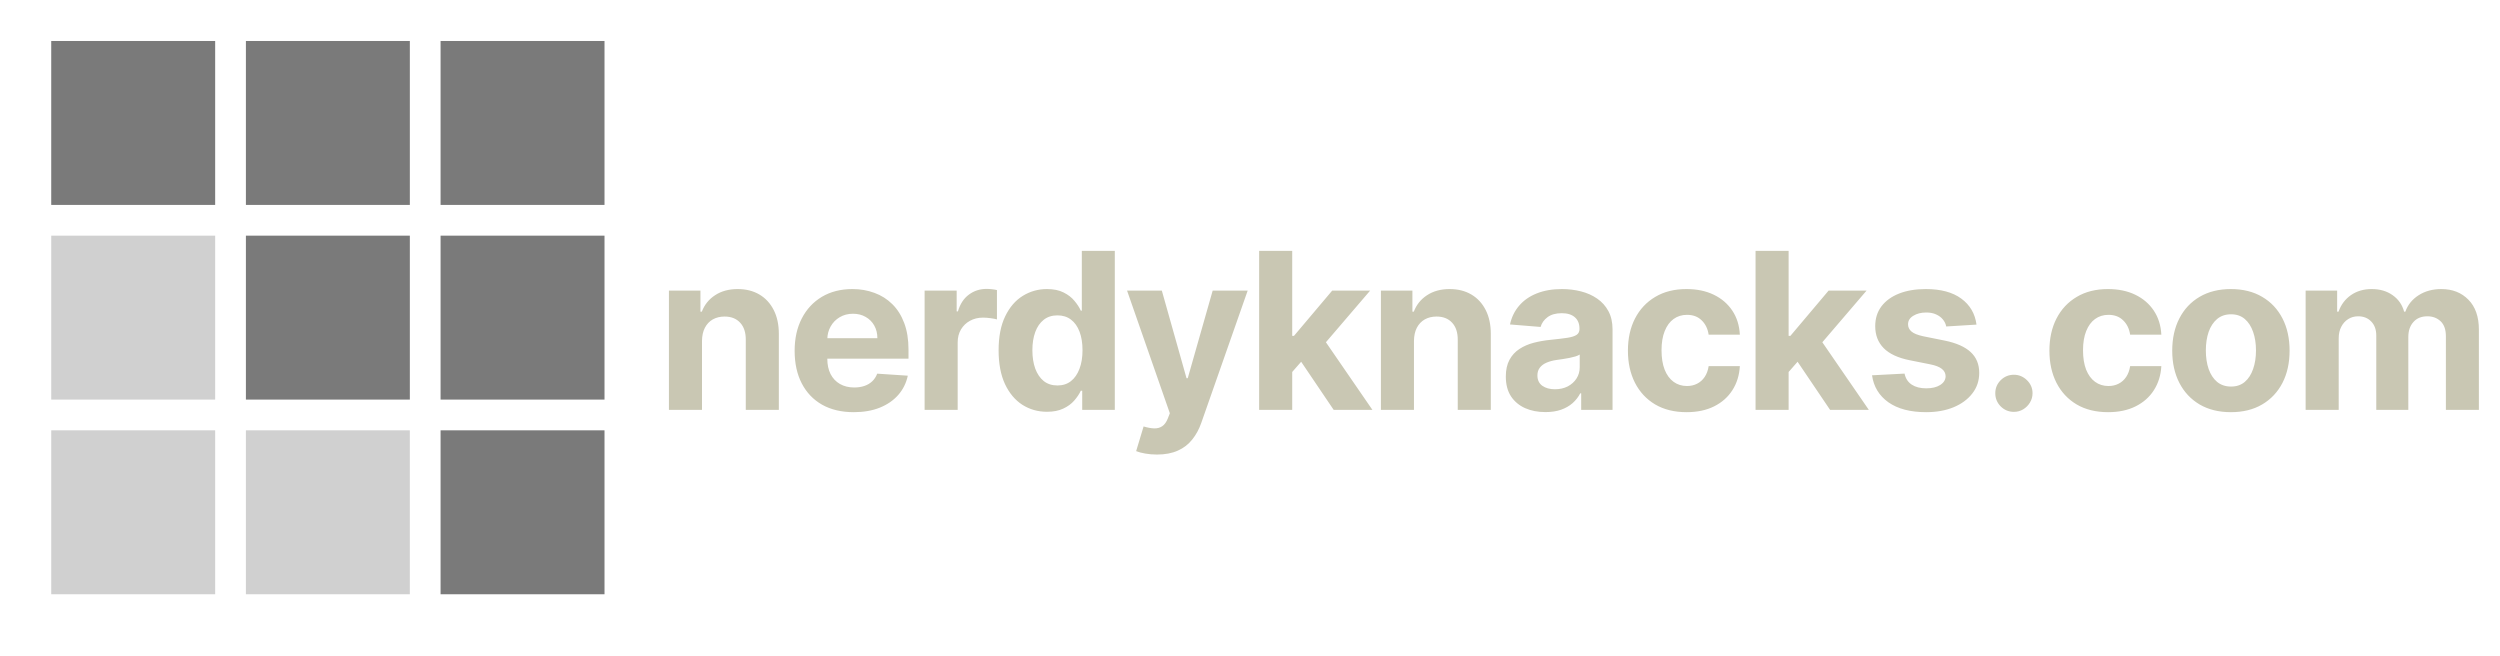
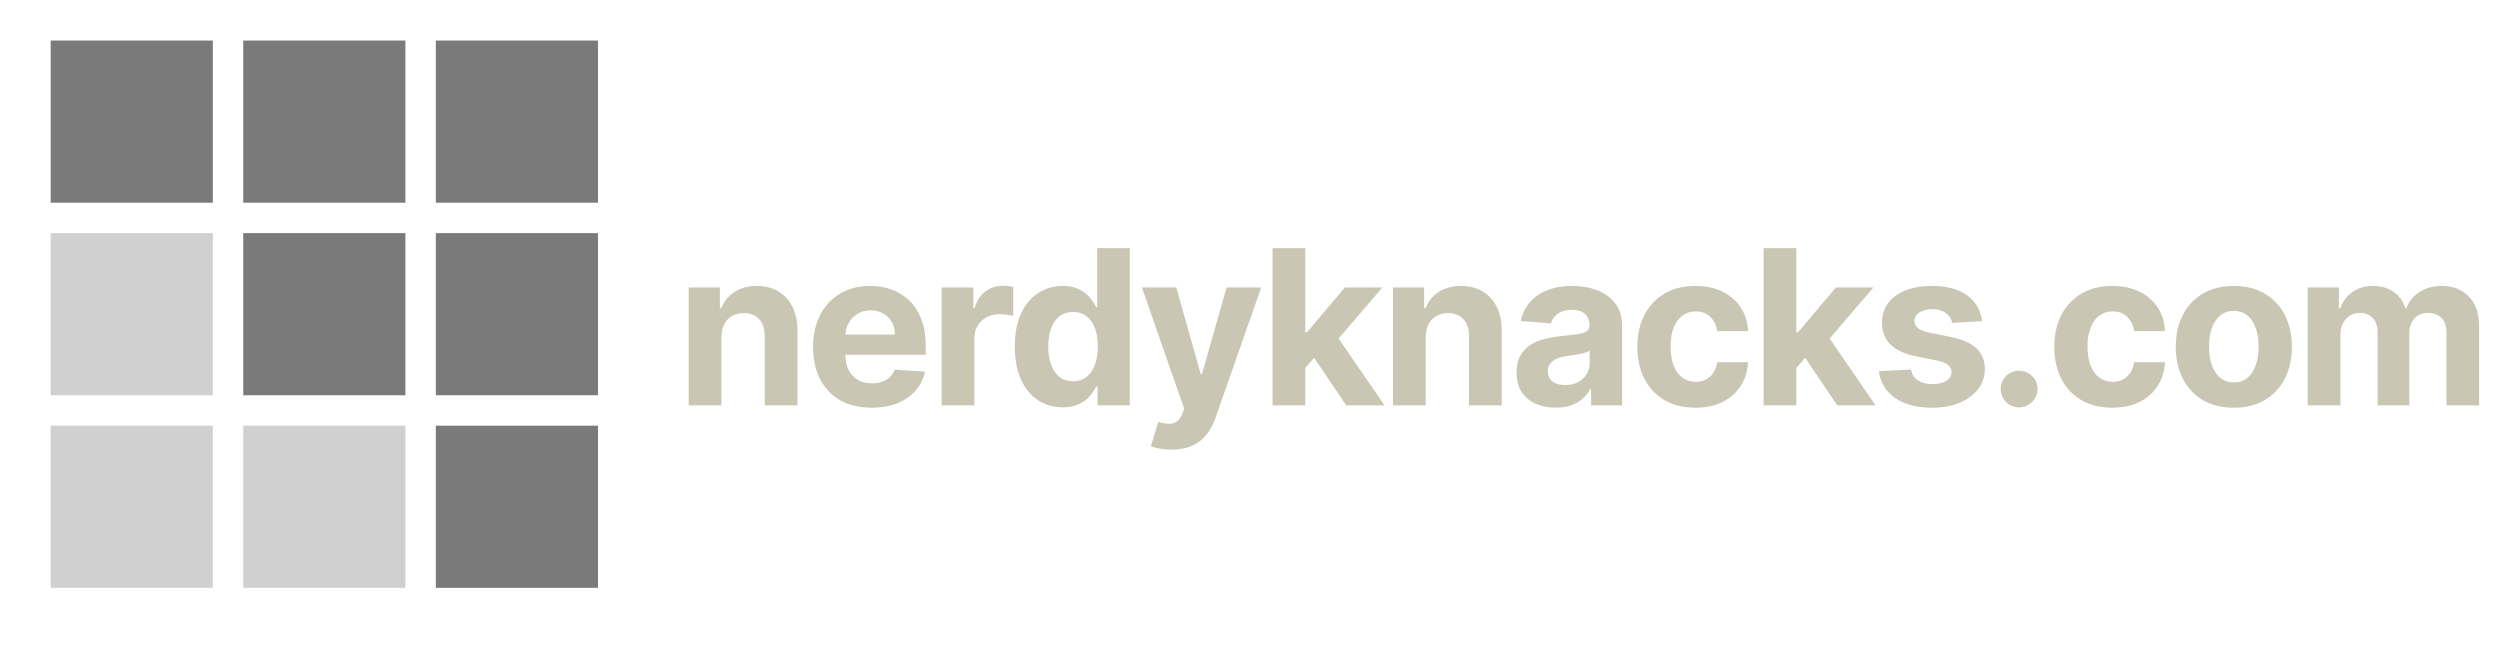
- <svg xmlns="http://www.w3.org/2000/svg" width="183" height="48" viewBox="0 0 183 48" fill="none">
+ <svg xmlns="http://www.w3.org/2000/svg" width="185" height="48" viewBox="0 0 185 48" fill="none">
  <rect x="3.75" y="3" width="12" height="12" fill="#7A7A7A" />
  <rect x="18" y="3" width="12" height="12" fill="#7A7A7A" />
  <rect x="32.25" y="3" width="12" height="12" fill="#7A7A7A" />
  <rect x="3.75" y="17.25" width="12" height="12" fill="#D0D0D0" />
  <rect x="18" y="17.25" width="12" height="12" fill="#7A7A7A" />
  <rect x="32.25" y="17.25" width="12" height="12" fill="#7A7A7A" />
  <rect x="3.75" y="31.5" width="12" height="12" fill="#D0D0D0" />
  <rect x="18" y="31.5" width="12" height="12" fill="#D0D0D0" />
  <rect x="32.25" y="31.5" width="12" height="12" fill="#7A7A7A" />
-   <path d="M51.386 24.954V30H48.966V21.273H51.273V22.812H51.375C51.568 22.305 51.892 21.903 52.347 21.608C52.801 21.309 53.352 21.159 54 21.159C54.606 21.159 55.135 21.292 55.585 21.557C56.036 21.822 56.386 22.201 56.636 22.693C56.886 23.182 57.011 23.765 57.011 24.443V30H54.591V24.875C54.595 24.341 54.458 23.924 54.182 23.625C53.905 23.322 53.525 23.171 53.04 23.171C52.714 23.171 52.426 23.241 52.176 23.381C51.93 23.521 51.737 23.725 51.597 23.994C51.46 24.259 51.39 24.579 51.386 24.954ZM62.496 30.171C61.599 30.171 60.826 29.989 60.178 29.625C59.534 29.258 59.038 28.739 58.69 28.068C58.341 27.394 58.167 26.597 58.167 25.676C58.167 24.778 58.341 23.991 58.69 23.312C59.038 22.634 59.529 22.106 60.161 21.727C60.797 21.349 61.544 21.159 62.4 21.159C62.975 21.159 63.511 21.252 64.008 21.438C64.508 21.619 64.943 21.894 65.314 22.261C65.689 22.629 65.981 23.091 66.189 23.648C66.398 24.201 66.502 24.849 66.502 25.591V26.256H59.133V24.756H64.224C64.224 24.407 64.148 24.099 63.996 23.829C63.845 23.561 63.635 23.35 63.366 23.199C63.1 23.044 62.792 22.966 62.44 22.966C62.072 22.966 61.746 23.051 61.462 23.222C61.182 23.388 60.962 23.614 60.803 23.898C60.644 24.178 60.563 24.491 60.559 24.835V26.261C60.559 26.693 60.638 27.066 60.797 27.381C60.96 27.695 61.19 27.938 61.485 28.108C61.78 28.278 62.131 28.364 62.536 28.364C62.805 28.364 63.051 28.326 63.275 28.25C63.498 28.174 63.69 28.061 63.849 27.909C64.008 27.758 64.129 27.572 64.212 27.352L66.451 27.5C66.337 28.038 66.104 28.508 65.752 28.909C65.403 29.307 64.953 29.617 64.4 29.841C63.85 30.061 63.216 30.171 62.496 30.171ZM67.681 30V21.273H70.028V22.796H70.119C70.278 22.254 70.545 21.845 70.92 21.568C71.295 21.288 71.727 21.148 72.216 21.148C72.337 21.148 72.468 21.155 72.608 21.171C72.748 21.186 72.871 21.206 72.977 21.233V23.381C72.863 23.347 72.706 23.316 72.505 23.29C72.305 23.263 72.121 23.25 71.954 23.25C71.598 23.25 71.28 23.328 71 23.483C70.723 23.634 70.504 23.847 70.341 24.119C70.181 24.392 70.102 24.706 70.102 25.062V30H67.681ZM76.638 30.142C75.975 30.142 75.375 29.972 74.837 29.631C74.303 29.286 73.879 28.78 73.564 28.114C73.254 27.443 73.098 26.621 73.098 25.648C73.098 24.648 73.259 23.816 73.581 23.153C73.903 22.487 74.331 21.989 74.865 21.659C75.403 21.326 75.992 21.159 76.632 21.159C77.121 21.159 77.528 21.242 77.854 21.409C78.183 21.572 78.449 21.776 78.649 22.023C78.854 22.265 79.009 22.504 79.115 22.739H79.189V18.364H81.604V30H79.218V28.602H79.115C79.002 28.845 78.841 29.085 78.632 29.324C78.428 29.559 78.161 29.754 77.831 29.909C77.505 30.064 77.108 30.142 76.638 30.142ZM77.405 28.216C77.795 28.216 78.125 28.11 78.394 27.898C78.666 27.682 78.875 27.381 79.019 26.994C79.166 26.608 79.24 26.155 79.24 25.636C79.24 25.117 79.168 24.667 79.024 24.284C78.88 23.901 78.672 23.606 78.399 23.398C78.127 23.189 77.795 23.085 77.405 23.085C77.007 23.085 76.672 23.193 76.399 23.409C76.127 23.625 75.92 23.924 75.78 24.307C75.64 24.689 75.57 25.133 75.57 25.636C75.57 26.144 75.64 26.593 75.78 26.983C75.924 27.369 76.13 27.672 76.399 27.892C76.672 28.108 77.007 28.216 77.405 28.216ZM84.688 33.273C84.382 33.273 84.094 33.248 83.825 33.199C83.56 33.153 83.34 33.095 83.166 33.023L83.711 31.216C83.995 31.303 84.251 31.35 84.478 31.358C84.709 31.366 84.908 31.312 85.075 31.199C85.245 31.085 85.383 30.892 85.49 30.619L85.632 30.25L82.501 21.273H85.046L86.853 27.682H86.944L88.768 21.273H91.33L87.938 30.943C87.775 31.413 87.554 31.822 87.274 32.17C86.997 32.523 86.647 32.794 86.222 32.983C85.798 33.176 85.287 33.273 84.688 33.273ZM94.362 27.489L94.368 24.585H94.72L97.516 21.273H100.294L96.538 25.659H95.965L94.362 27.489ZM92.169 30V18.364H94.59V30H92.169ZM97.624 30L95.055 26.199L96.669 24.489L100.459 30H97.624ZM103.502 24.954V30H101.082V21.273H103.388V22.812H103.491C103.684 22.305 104.008 21.903 104.462 21.608C104.917 21.309 105.468 21.159 106.116 21.159C106.722 21.159 107.25 21.292 107.701 21.557C108.152 21.822 108.502 22.201 108.752 22.693C109.002 23.182 109.127 23.765 109.127 24.443V30H106.707V24.875C106.71 24.341 106.574 23.924 106.297 23.625C106.021 23.322 105.64 23.171 105.155 23.171C104.83 23.171 104.542 23.241 104.292 23.381C104.046 23.521 103.852 23.725 103.712 23.994C103.576 24.259 103.506 24.579 103.502 24.954ZM113.123 30.165C112.566 30.165 112.07 30.068 111.635 29.875C111.199 29.678 110.854 29.388 110.601 29.006C110.351 28.619 110.226 28.138 110.226 27.562C110.226 27.078 110.315 26.671 110.493 26.341C110.671 26.011 110.913 25.746 111.22 25.546C111.527 25.345 111.875 25.193 112.265 25.091C112.659 24.989 113.072 24.917 113.504 24.875C114.012 24.822 114.421 24.773 114.731 24.727C115.042 24.678 115.267 24.606 115.407 24.511C115.548 24.417 115.618 24.276 115.618 24.091V24.057C115.618 23.697 115.504 23.419 115.277 23.222C115.053 23.025 114.735 22.926 114.322 22.926C113.887 22.926 113.54 23.023 113.282 23.216C113.025 23.405 112.854 23.644 112.771 23.932L110.532 23.75C110.646 23.22 110.87 22.761 111.203 22.375C111.536 21.985 111.966 21.686 112.493 21.477C113.023 21.265 113.637 21.159 114.334 21.159C114.818 21.159 115.282 21.216 115.726 21.329C116.173 21.443 116.568 21.619 116.913 21.858C117.262 22.097 117.536 22.403 117.737 22.778C117.938 23.15 118.038 23.595 118.038 24.114V30H115.743V28.79H115.674C115.534 29.062 115.347 29.303 115.112 29.511C114.877 29.716 114.595 29.877 114.265 29.994C113.936 30.108 113.555 30.165 113.123 30.165ZM113.816 28.494C114.173 28.494 114.487 28.424 114.76 28.284C115.032 28.14 115.246 27.947 115.402 27.704C115.557 27.462 115.635 27.188 115.635 26.881V25.954C115.559 26.004 115.455 26.049 115.322 26.091C115.193 26.129 115.048 26.165 114.885 26.199C114.722 26.229 114.559 26.258 114.396 26.284C114.233 26.307 114.085 26.328 113.953 26.347C113.669 26.388 113.421 26.454 113.209 26.546C112.996 26.636 112.832 26.759 112.714 26.915C112.597 27.066 112.538 27.256 112.538 27.483C112.538 27.812 112.657 28.064 112.896 28.239C113.138 28.409 113.445 28.494 113.816 28.494ZM123.459 30.171C122.565 30.171 121.796 29.981 121.152 29.602C120.512 29.22 120.02 28.689 119.675 28.011C119.334 27.333 119.164 26.553 119.164 25.671C119.164 24.776 119.336 23.992 119.681 23.318C120.029 22.64 120.523 22.112 121.164 21.733C121.804 21.35 122.565 21.159 123.448 21.159C124.209 21.159 124.876 21.297 125.448 21.574C126.02 21.85 126.472 22.239 126.806 22.739C127.139 23.239 127.323 23.826 127.357 24.5H125.073C125.008 24.064 124.838 23.714 124.561 23.449C124.289 23.18 123.931 23.046 123.488 23.046C123.113 23.046 122.785 23.148 122.505 23.352C122.228 23.553 122.012 23.847 121.857 24.233C121.702 24.619 121.624 25.087 121.624 25.636C121.624 26.193 121.7 26.667 121.851 27.057C122.006 27.447 122.224 27.744 122.505 27.949C122.785 28.153 123.113 28.256 123.488 28.256C123.764 28.256 124.012 28.199 124.232 28.085C124.455 27.972 124.639 27.807 124.783 27.591C124.931 27.371 125.027 27.108 125.073 26.801H127.357C127.319 27.468 127.137 28.055 126.811 28.562C126.489 29.066 126.044 29.46 125.476 29.744C124.908 30.028 124.236 30.171 123.459 30.171ZM130.7 27.489L130.705 24.585H131.058L133.853 21.273H136.632L132.876 25.659H132.302L130.7 27.489ZM128.507 30V18.364H130.927V30H128.507ZM133.961 30L131.393 26.199L133.007 24.489L136.796 30H133.961ZM144.68 23.761L142.464 23.898C142.427 23.708 142.345 23.538 142.22 23.386C142.095 23.231 141.93 23.108 141.726 23.017C141.525 22.922 141.285 22.875 141.004 22.875C140.629 22.875 140.313 22.954 140.055 23.114C139.798 23.269 139.669 23.477 139.669 23.739C139.669 23.947 139.752 24.123 139.919 24.267C140.086 24.411 140.372 24.526 140.777 24.614L142.357 24.932C143.205 25.106 143.838 25.386 144.254 25.773C144.671 26.159 144.879 26.667 144.879 27.296C144.879 27.867 144.711 28.369 144.374 28.801C144.04 29.233 143.582 29.57 142.999 29.812C142.419 30.051 141.75 30.171 140.993 30.171C139.838 30.171 138.917 29.93 138.232 29.449C137.55 28.964 137.15 28.305 137.033 27.472L139.413 27.347C139.485 27.699 139.66 27.968 139.936 28.153C140.213 28.335 140.567 28.426 140.999 28.426C141.423 28.426 141.764 28.345 142.021 28.182C142.283 28.015 142.415 27.801 142.419 27.54C142.415 27.32 142.322 27.14 142.141 27C141.959 26.856 141.679 26.746 141.3 26.671L139.788 26.369C138.936 26.199 138.302 25.903 137.885 25.483C137.472 25.062 137.266 24.526 137.266 23.875C137.266 23.314 137.417 22.831 137.72 22.426C138.027 22.021 138.457 21.708 139.01 21.489C139.567 21.269 140.218 21.159 140.964 21.159C142.067 21.159 142.934 21.392 143.567 21.858C144.203 22.324 144.574 22.958 144.68 23.761ZM147.418 30.148C147.043 30.148 146.721 30.015 146.452 29.75C146.187 29.481 146.055 29.159 146.055 28.784C146.055 28.413 146.187 28.095 146.452 27.829C146.721 27.564 147.043 27.432 147.418 27.432C147.782 27.432 148.1 27.564 148.373 27.829C148.645 28.095 148.782 28.413 148.782 28.784C148.782 29.034 148.717 29.263 148.589 29.472C148.464 29.676 148.299 29.841 148.094 29.966C147.89 30.087 147.664 30.148 147.418 30.148ZM154.312 30.171C153.418 30.171 152.649 29.981 152.005 29.602C151.365 29.22 150.873 28.689 150.528 28.011C150.187 27.333 150.017 26.553 150.017 25.671C150.017 24.776 150.189 23.992 150.534 23.318C150.882 22.64 151.377 22.112 152.017 21.733C152.657 21.35 153.418 21.159 154.301 21.159C155.062 21.159 155.729 21.297 156.301 21.574C156.873 21.85 157.325 22.239 157.659 22.739C157.992 23.239 158.176 23.826 158.21 24.5H155.926C155.861 24.064 155.691 23.714 155.414 23.449C155.142 23.18 154.784 23.046 154.341 23.046C153.966 23.046 153.638 23.148 153.358 23.352C153.081 23.553 152.865 23.847 152.71 24.233C152.555 24.619 152.477 25.087 152.477 25.636C152.477 26.193 152.553 26.667 152.704 27.057C152.86 27.447 153.077 27.744 153.358 27.949C153.638 28.153 153.966 28.256 154.341 28.256C154.617 28.256 154.865 28.199 155.085 28.085C155.308 27.972 155.492 27.807 155.636 27.591C155.784 27.371 155.88 27.108 155.926 26.801H158.21C158.172 27.468 157.99 28.055 157.664 28.562C157.343 29.066 156.897 29.46 156.329 29.744C155.761 30.028 155.089 30.171 154.312 30.171ZM163.303 30.171C162.42 30.171 161.657 29.983 161.013 29.608C160.373 29.229 159.879 28.703 159.53 28.028C159.182 27.35 159.007 26.564 159.007 25.671C159.007 24.769 159.182 23.981 159.53 23.307C159.879 22.629 160.373 22.102 161.013 21.727C161.657 21.349 162.42 21.159 163.303 21.159C164.185 21.159 164.947 21.349 165.587 21.727C166.231 22.102 166.727 22.629 167.076 23.307C167.424 23.981 167.598 24.769 167.598 25.671C167.598 26.564 167.424 27.35 167.076 28.028C166.727 28.703 166.231 29.229 165.587 29.608C164.947 29.983 164.185 30.171 163.303 30.171ZM163.314 28.296C163.716 28.296 164.051 28.182 164.32 27.954C164.589 27.724 164.791 27.409 164.928 27.011C165.068 26.614 165.138 26.161 165.138 25.653C165.138 25.146 165.068 24.693 164.928 24.296C164.791 23.898 164.589 23.583 164.32 23.352C164.051 23.121 163.716 23.006 163.314 23.006C162.909 23.006 162.568 23.121 162.291 23.352C162.019 23.583 161.812 23.898 161.672 24.296C161.536 24.693 161.468 25.146 161.468 25.653C161.468 26.161 161.536 26.614 161.672 27.011C161.812 27.409 162.019 27.724 162.291 27.954C162.568 28.182 162.909 28.296 163.314 28.296ZM168.772 30V21.273H171.079V22.812H171.181C171.363 22.301 171.666 21.898 172.09 21.602C172.515 21.307 173.022 21.159 173.613 21.159C174.212 21.159 174.721 21.309 175.141 21.608C175.562 21.903 175.842 22.305 175.982 22.812H176.073C176.251 22.312 176.573 21.913 177.039 21.614C177.509 21.311 178.064 21.159 178.704 21.159C179.518 21.159 180.179 21.419 180.687 21.938C181.198 22.453 181.454 23.184 181.454 24.131V30H179.039V24.608C179.039 24.123 178.91 23.759 178.653 23.517C178.395 23.275 178.073 23.153 177.687 23.153C177.248 23.153 176.905 23.294 176.659 23.574C176.412 23.85 176.289 24.216 176.289 24.671V30H173.943V24.557C173.943 24.129 173.82 23.788 173.573 23.534C173.331 23.28 173.011 23.153 172.613 23.153C172.344 23.153 172.102 23.222 171.886 23.358C171.674 23.491 171.505 23.678 171.38 23.921C171.255 24.159 171.193 24.439 171.193 24.761V30H168.772Z" fill="#C9C7B3" />
+   <path d="M53.386 24.954V30H50.966V21.273H53.273V22.812H53.375C53.568 22.305 53.892 21.903 54.347 21.608C54.801 21.309 55.352 21.159 56 21.159C56.606 21.159 57.135 21.292 57.585 21.557C58.036 21.822 58.386 22.201 58.636 22.693C58.886 23.182 59.011 23.765 59.011 24.443V30H56.591V24.875C56.595 24.341 56.458 23.924 56.182 23.625C55.905 23.322 55.525 23.171 55.04 23.171C54.714 23.171 54.426 23.241 54.176 23.381C53.93 23.521 53.737 23.725 53.597 23.994C53.46 24.259 53.39 24.579 53.386 24.954ZM64.496 30.171C63.599 30.171 62.826 29.989 62.178 29.625C61.534 29.258 61.038 28.739 60.69 28.068C60.341 27.394 60.167 26.597 60.167 25.676C60.167 24.778 60.341 23.991 60.69 23.312C61.038 22.634 61.529 22.106 62.161 21.727C62.797 21.349 63.544 21.159 64.4 21.159C64.975 21.159 65.511 21.252 66.008 21.438C66.508 21.619 66.943 21.894 67.314 22.261C67.689 22.629 67.981 23.091 68.189 23.648C68.398 24.201 68.502 24.849 68.502 25.591V26.256H61.133V24.756H66.224C66.224 24.407 66.148 24.099 65.996 23.829C65.845 23.561 65.635 23.35 65.366 23.199C65.1 23.044 64.792 22.966 64.439 22.966C64.072 22.966 63.746 23.051 63.462 23.222C63.182 23.388 62.962 23.614 62.803 23.898C62.644 24.178 62.563 24.491 62.559 24.835V26.261C62.559 26.693 62.638 27.066 62.797 27.381C62.96 27.695 63.19 27.938 63.485 28.108C63.78 28.278 64.131 28.364 64.536 28.364C64.805 28.364 65.051 28.326 65.275 28.25C65.498 28.174 65.689 28.061 65.849 27.909C66.008 27.758 66.129 27.572 66.212 27.352L68.451 27.5C68.337 28.038 68.104 28.508 67.752 28.909C67.403 29.307 66.953 29.617 66.4 29.841C65.85 30.061 65.216 30.171 64.496 30.171ZM69.681 30V21.273H72.028V22.796H72.119C72.278 22.254 72.545 21.845 72.92 21.568C73.295 21.288 73.727 21.148 74.216 21.148C74.337 21.148 74.468 21.155 74.608 21.171C74.748 21.186 74.871 21.206 74.977 21.233V23.381C74.863 23.347 74.706 23.316 74.505 23.29C74.305 23.263 74.121 23.25 73.954 23.25C73.598 23.25 73.28 23.328 73 23.483C72.723 23.634 72.504 23.847 72.341 24.119C72.181 24.392 72.102 24.706 72.102 25.062V30H69.681ZM78.638 30.142C77.975 30.142 77.375 29.972 76.837 29.631C76.303 29.286 75.879 28.78 75.564 28.114C75.254 27.443 75.098 26.621 75.098 25.648C75.098 24.648 75.259 23.816 75.581 23.153C75.903 22.487 76.331 21.989 76.865 21.659C77.403 21.326 77.992 21.159 78.632 21.159C79.121 21.159 79.528 21.242 79.854 21.409C80.183 21.572 80.449 21.776 80.649 22.023C80.854 22.265 81.009 22.504 81.115 22.739H81.189V18.364H83.604V30H81.218V28.602H81.115C81.002 28.845 80.841 29.085 80.632 29.324C80.428 29.559 80.161 29.754 79.831 29.909C79.505 30.064 79.108 30.142 78.638 30.142ZM79.405 28.216C79.795 28.216 80.125 28.11 80.394 27.898C80.666 27.682 80.875 27.381 81.019 26.994C81.166 26.608 81.24 26.155 81.24 25.636C81.24 25.117 81.168 24.667 81.024 24.284C80.88 23.901 80.672 23.606 80.399 23.398C80.127 23.189 79.795 23.085 79.405 23.085C79.007 23.085 78.672 23.193 78.399 23.409C78.127 23.625 77.92 23.924 77.78 24.307C77.64 24.689 77.57 25.133 77.57 25.636C77.57 26.144 77.64 26.593 77.78 26.983C77.924 27.369 78.13 27.672 78.399 27.892C78.672 28.108 79.007 28.216 79.405 28.216ZM86.688 33.273C86.382 33.273 86.094 33.248 85.825 33.199C85.56 33.153 85.34 33.095 85.166 33.023L85.711 31.216C85.995 31.303 86.251 31.35 86.478 31.358C86.709 31.366 86.908 31.312 87.075 31.199C87.245 31.085 87.383 30.892 87.49 30.619L87.632 30.25L84.501 21.273H87.046L88.853 27.682H88.944L90.768 21.273H93.33L89.938 30.943C89.775 31.413 89.554 31.822 89.274 32.17C88.997 32.523 88.647 32.794 88.222 32.983C87.798 33.176 87.287 33.273 86.688 33.273ZM96.362 27.489L96.368 24.585H96.72L99.516 21.273H102.294L98.538 25.659H97.965L96.362 27.489ZM94.169 30V18.364H96.59V30H94.169ZM99.624 30L97.055 26.199L98.669 24.489L102.459 30H99.624ZM105.502 24.954V30H103.082V21.273H105.388V22.812H105.491C105.684 22.305 106.008 21.903 106.462 21.608C106.917 21.309 107.468 21.159 108.116 21.159C108.722 21.159 109.25 21.292 109.701 21.557C110.152 21.822 110.502 22.201 110.752 22.693C111.002 23.182 111.127 23.765 111.127 24.443V30H108.707V24.875C108.71 24.341 108.574 23.924 108.297 23.625C108.021 23.322 107.64 23.171 107.155 23.171C106.83 23.171 106.542 23.241 106.292 23.381C106.046 23.521 105.852 23.725 105.712 23.994C105.576 24.259 105.506 24.579 105.502 24.954ZM115.123 30.165C114.566 30.165 114.07 30.068 113.635 29.875C113.199 29.678 112.854 29.388 112.601 29.006C112.351 28.619 112.226 28.138 112.226 27.562C112.226 27.078 112.315 26.671 112.493 26.341C112.671 26.011 112.913 25.746 113.22 25.546C113.527 25.345 113.875 25.193 114.265 25.091C114.659 24.989 115.072 24.917 115.504 24.875C116.012 24.822 116.421 24.773 116.731 24.727C117.042 24.678 117.267 24.606 117.407 24.511C117.548 24.417 117.618 24.276 117.618 24.091V24.057C117.618 23.697 117.504 23.419 117.277 23.222C117.053 23.025 116.735 22.926 116.322 22.926C115.887 22.926 115.54 23.023 115.282 23.216C115.025 23.405 114.854 23.644 114.771 23.932L112.532 23.75C112.646 23.22 112.87 22.761 113.203 22.375C113.536 21.985 113.966 21.686 114.493 21.477C115.023 21.265 115.637 21.159 116.334 21.159C116.818 21.159 117.282 21.216 117.726 21.329C118.173 21.443 118.568 21.619 118.913 21.858C119.262 22.097 119.536 22.403 119.737 22.778C119.938 23.15 120.038 23.595 120.038 24.114V30H117.743V28.79H117.674C117.534 29.062 117.347 29.303 117.112 29.511C116.877 29.716 116.595 29.877 116.265 29.994C115.936 30.108 115.555 30.165 115.123 30.165ZM115.816 28.494C116.173 28.494 116.487 28.424 116.76 28.284C117.032 28.14 117.246 27.947 117.402 27.704C117.557 27.462 117.635 27.188 117.635 26.881V25.954C117.559 26.004 117.455 26.049 117.322 26.091C117.193 26.129 117.048 26.165 116.885 26.199C116.722 26.229 116.559 26.258 116.396 26.284C116.233 26.307 116.085 26.328 115.953 26.347C115.669 26.388 115.421 26.454 115.209 26.546C114.996 26.636 114.832 26.759 114.714 26.915C114.597 27.066 114.538 27.256 114.538 27.483C114.538 27.812 114.657 28.064 114.896 28.239C115.138 28.409 115.445 28.494 115.816 28.494ZM125.459 30.171C124.565 30.171 123.796 29.981 123.152 29.602C122.512 29.22 122.02 28.689 121.675 28.011C121.334 27.333 121.164 26.553 121.164 25.671C121.164 24.776 121.336 23.992 121.681 23.318C122.029 22.64 122.523 22.112 123.164 21.733C123.804 21.35 124.565 21.159 125.448 21.159C126.209 21.159 126.876 21.297 127.448 21.574C128.02 21.85 128.472 22.239 128.806 22.739C129.139 23.239 129.323 23.826 129.357 24.5H127.073C127.008 24.064 126.838 23.714 126.561 23.449C126.289 23.18 125.931 23.046 125.488 23.046C125.113 23.046 124.785 23.148 124.505 23.352C124.228 23.553 124.012 23.847 123.857 24.233C123.702 24.619 123.624 25.087 123.624 25.636C123.624 26.193 123.7 26.667 123.851 27.057C124.006 27.447 124.224 27.744 124.505 27.949C124.785 28.153 125.113 28.256 125.488 28.256C125.764 28.256 126.012 28.199 126.232 28.085C126.455 27.972 126.639 27.807 126.783 27.591C126.931 27.371 127.027 27.108 127.073 26.801H129.357C129.319 27.468 129.137 28.055 128.811 28.562C128.489 29.066 128.044 29.46 127.476 29.744C126.908 30.028 126.236 30.171 125.459 30.171ZM132.7 27.489L132.705 24.585H133.058L135.853 21.273H138.632L134.876 25.659H134.302L132.7 27.489ZM130.507 30V18.364H132.927V30H130.507ZM135.961 30L133.393 26.199L135.007 24.489L138.796 30H135.961ZM146.68 23.761L144.464 23.898C144.427 23.708 144.345 23.538 144.22 23.386C144.095 23.231 143.93 23.108 143.726 23.017C143.525 22.922 143.285 22.875 143.004 22.875C142.629 22.875 142.313 22.954 142.055 23.114C141.798 23.269 141.669 23.477 141.669 23.739C141.669 23.947 141.752 24.123 141.919 24.267C142.086 24.411 142.372 24.526 142.777 24.614L144.357 24.932C145.205 25.106 145.838 25.386 146.254 25.773C146.671 26.159 146.879 26.667 146.879 27.296C146.879 27.867 146.711 28.369 146.374 28.801C146.04 29.233 145.582 29.57 144.999 29.812C144.419 30.051 143.75 30.171 142.993 30.171C141.838 30.171 140.917 29.93 140.232 29.449C139.55 28.964 139.15 28.305 139.033 27.472L141.413 27.347C141.485 27.699 141.66 27.968 141.936 28.153C142.213 28.335 142.567 28.426 142.999 28.426C143.423 28.426 143.764 28.345 144.021 28.182C144.283 28.015 144.415 27.801 144.419 27.54C144.415 27.32 144.322 27.14 144.141 27C143.959 26.856 143.679 26.746 143.3 26.671L141.788 26.369C140.936 26.199 140.302 25.903 139.885 25.483C139.472 25.062 139.266 24.526 139.266 23.875C139.266 23.314 139.417 22.831 139.72 22.426C140.027 22.021 140.457 21.708 141.01 21.489C141.567 21.269 142.218 21.159 142.964 21.159C144.067 21.159 144.934 21.392 145.567 21.858C146.203 22.324 146.574 22.958 146.68 23.761ZM149.418 30.148C149.043 30.148 148.721 30.015 148.452 29.75C148.187 29.481 148.055 29.159 148.055 28.784C148.055 28.413 148.187 28.095 148.452 27.829C148.721 27.564 149.043 27.432 149.418 27.432C149.782 27.432 150.1 27.564 150.373 27.829C150.645 28.095 150.782 28.413 150.782 28.784C150.782 29.034 150.717 29.263 150.589 29.472C150.464 29.676 150.299 29.841 150.094 29.966C149.89 30.087 149.664 30.148 149.418 30.148ZM156.312 30.171C155.418 30.171 154.649 29.981 154.005 29.602C153.365 29.22 152.873 28.689 152.528 28.011C152.187 27.333 152.017 26.553 152.017 25.671C152.017 24.776 152.189 23.992 152.534 23.318C152.882 22.64 153.377 22.112 154.017 21.733C154.657 21.35 155.418 21.159 156.301 21.159C157.062 21.159 157.729 21.297 158.301 21.574C158.873 21.85 159.325 22.239 159.659 22.739C159.992 23.239 160.176 23.826 160.21 24.5H157.926C157.861 24.064 157.691 23.714 157.414 23.449C157.142 23.18 156.784 23.046 156.341 23.046C155.966 23.046 155.638 23.148 155.358 23.352C155.081 23.553 154.865 23.847 154.71 24.233C154.555 24.619 154.477 25.087 154.477 25.636C154.477 26.193 154.553 26.667 154.704 27.057C154.86 27.447 155.077 27.744 155.358 27.949C155.638 28.153 155.966 28.256 156.341 28.256C156.617 28.256 156.865 28.199 157.085 28.085C157.308 27.972 157.492 27.807 157.636 27.591C157.784 27.371 157.88 27.108 157.926 26.801H160.21C160.172 27.468 159.99 28.055 159.664 28.562C159.343 29.066 158.897 29.46 158.329 29.744C157.761 30.028 157.089 30.171 156.312 30.171ZM165.303 30.171C164.42 30.171 163.657 29.983 163.013 29.608C162.373 29.229 161.879 28.703 161.53 28.028C161.182 27.35 161.007 26.564 161.007 25.671C161.007 24.769 161.182 23.981 161.53 23.307C161.879 22.629 162.373 22.102 163.013 21.727C163.657 21.349 164.42 21.159 165.303 21.159C166.185 21.159 166.947 21.349 167.587 21.727C168.231 22.102 168.727 22.629 169.076 23.307C169.424 23.981 169.598 24.769 169.598 25.671C169.598 26.564 169.424 27.35 169.076 28.028C168.727 28.703 168.231 29.229 167.587 29.608C166.947 29.983 166.185 30.171 165.303 30.171ZM165.314 28.296C165.716 28.296 166.051 28.182 166.32 27.954C166.589 27.724 166.791 27.409 166.928 27.011C167.068 26.614 167.138 26.161 167.138 25.653C167.138 25.146 167.068 24.693 166.928 24.296C166.791 23.898 166.589 23.583 166.32 23.352C166.051 23.121 165.716 23.006 165.314 23.006C164.909 23.006 164.568 23.121 164.291 23.352C164.019 23.583 163.812 23.898 163.672 24.296C163.536 24.693 163.468 25.146 163.468 25.653C163.468 26.161 163.536 26.614 163.672 27.011C163.812 27.409 164.019 27.724 164.291 27.954C164.568 28.182 164.909 28.296 165.314 28.296ZM170.772 30V21.273H173.079V22.812H173.181C173.363 22.301 173.666 21.898 174.09 21.602C174.515 21.307 175.022 21.159 175.613 21.159C176.212 21.159 176.721 21.309 177.141 21.608C177.562 21.903 177.842 22.305 177.982 22.812H178.073C178.251 22.312 178.573 21.913 179.039 21.614C179.509 21.311 180.064 21.159 180.704 21.159C181.518 21.159 182.179 21.419 182.687 21.938C183.198 22.453 183.454 23.184 183.454 24.131V30H181.039V24.608C181.039 24.123 180.91 23.759 180.653 23.517C180.395 23.275 180.073 23.153 179.687 23.153C179.248 23.153 178.905 23.294 178.659 23.574C178.412 23.85 178.289 24.216 178.289 24.671V30H175.943V24.557C175.943 24.129 175.82 23.788 175.573 23.534C175.331 23.28 175.011 23.153 174.613 23.153C174.344 23.153 174.102 23.222 173.886 23.358C173.674 23.491 173.505 23.678 173.38 23.921C173.255 24.159 173.193 24.439 173.193 24.761V30H170.772Z" fill="#C9C7B3" />
</svg>
